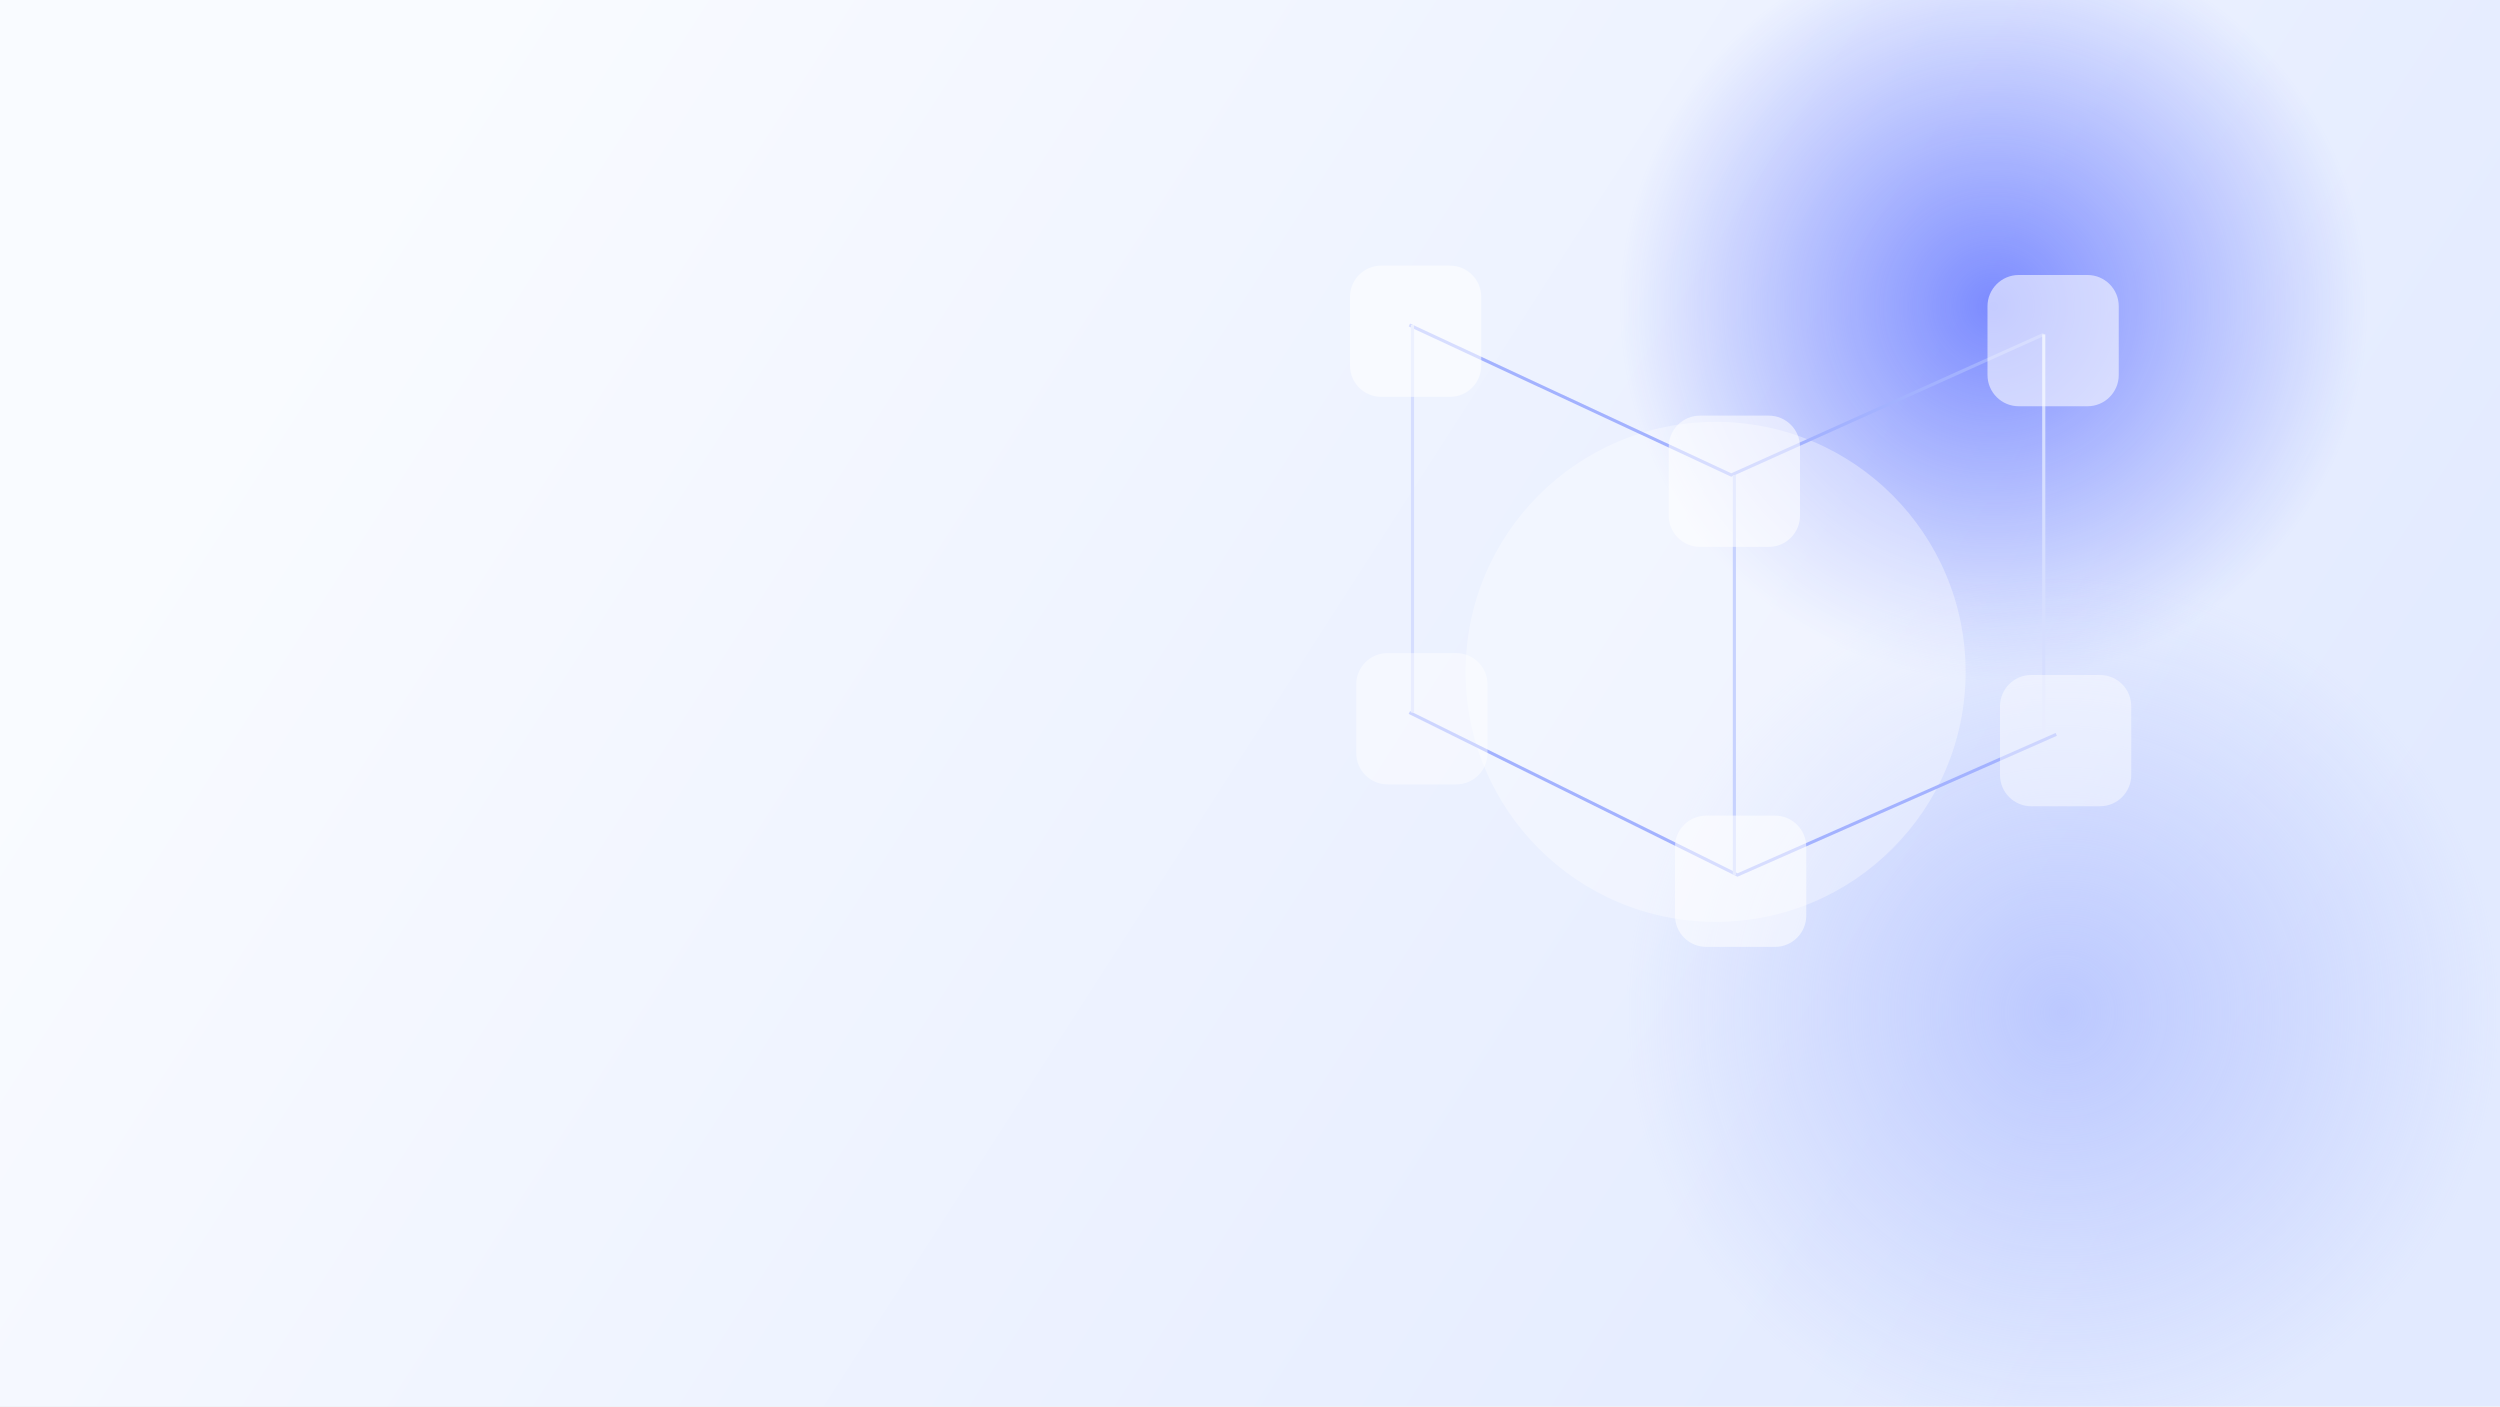
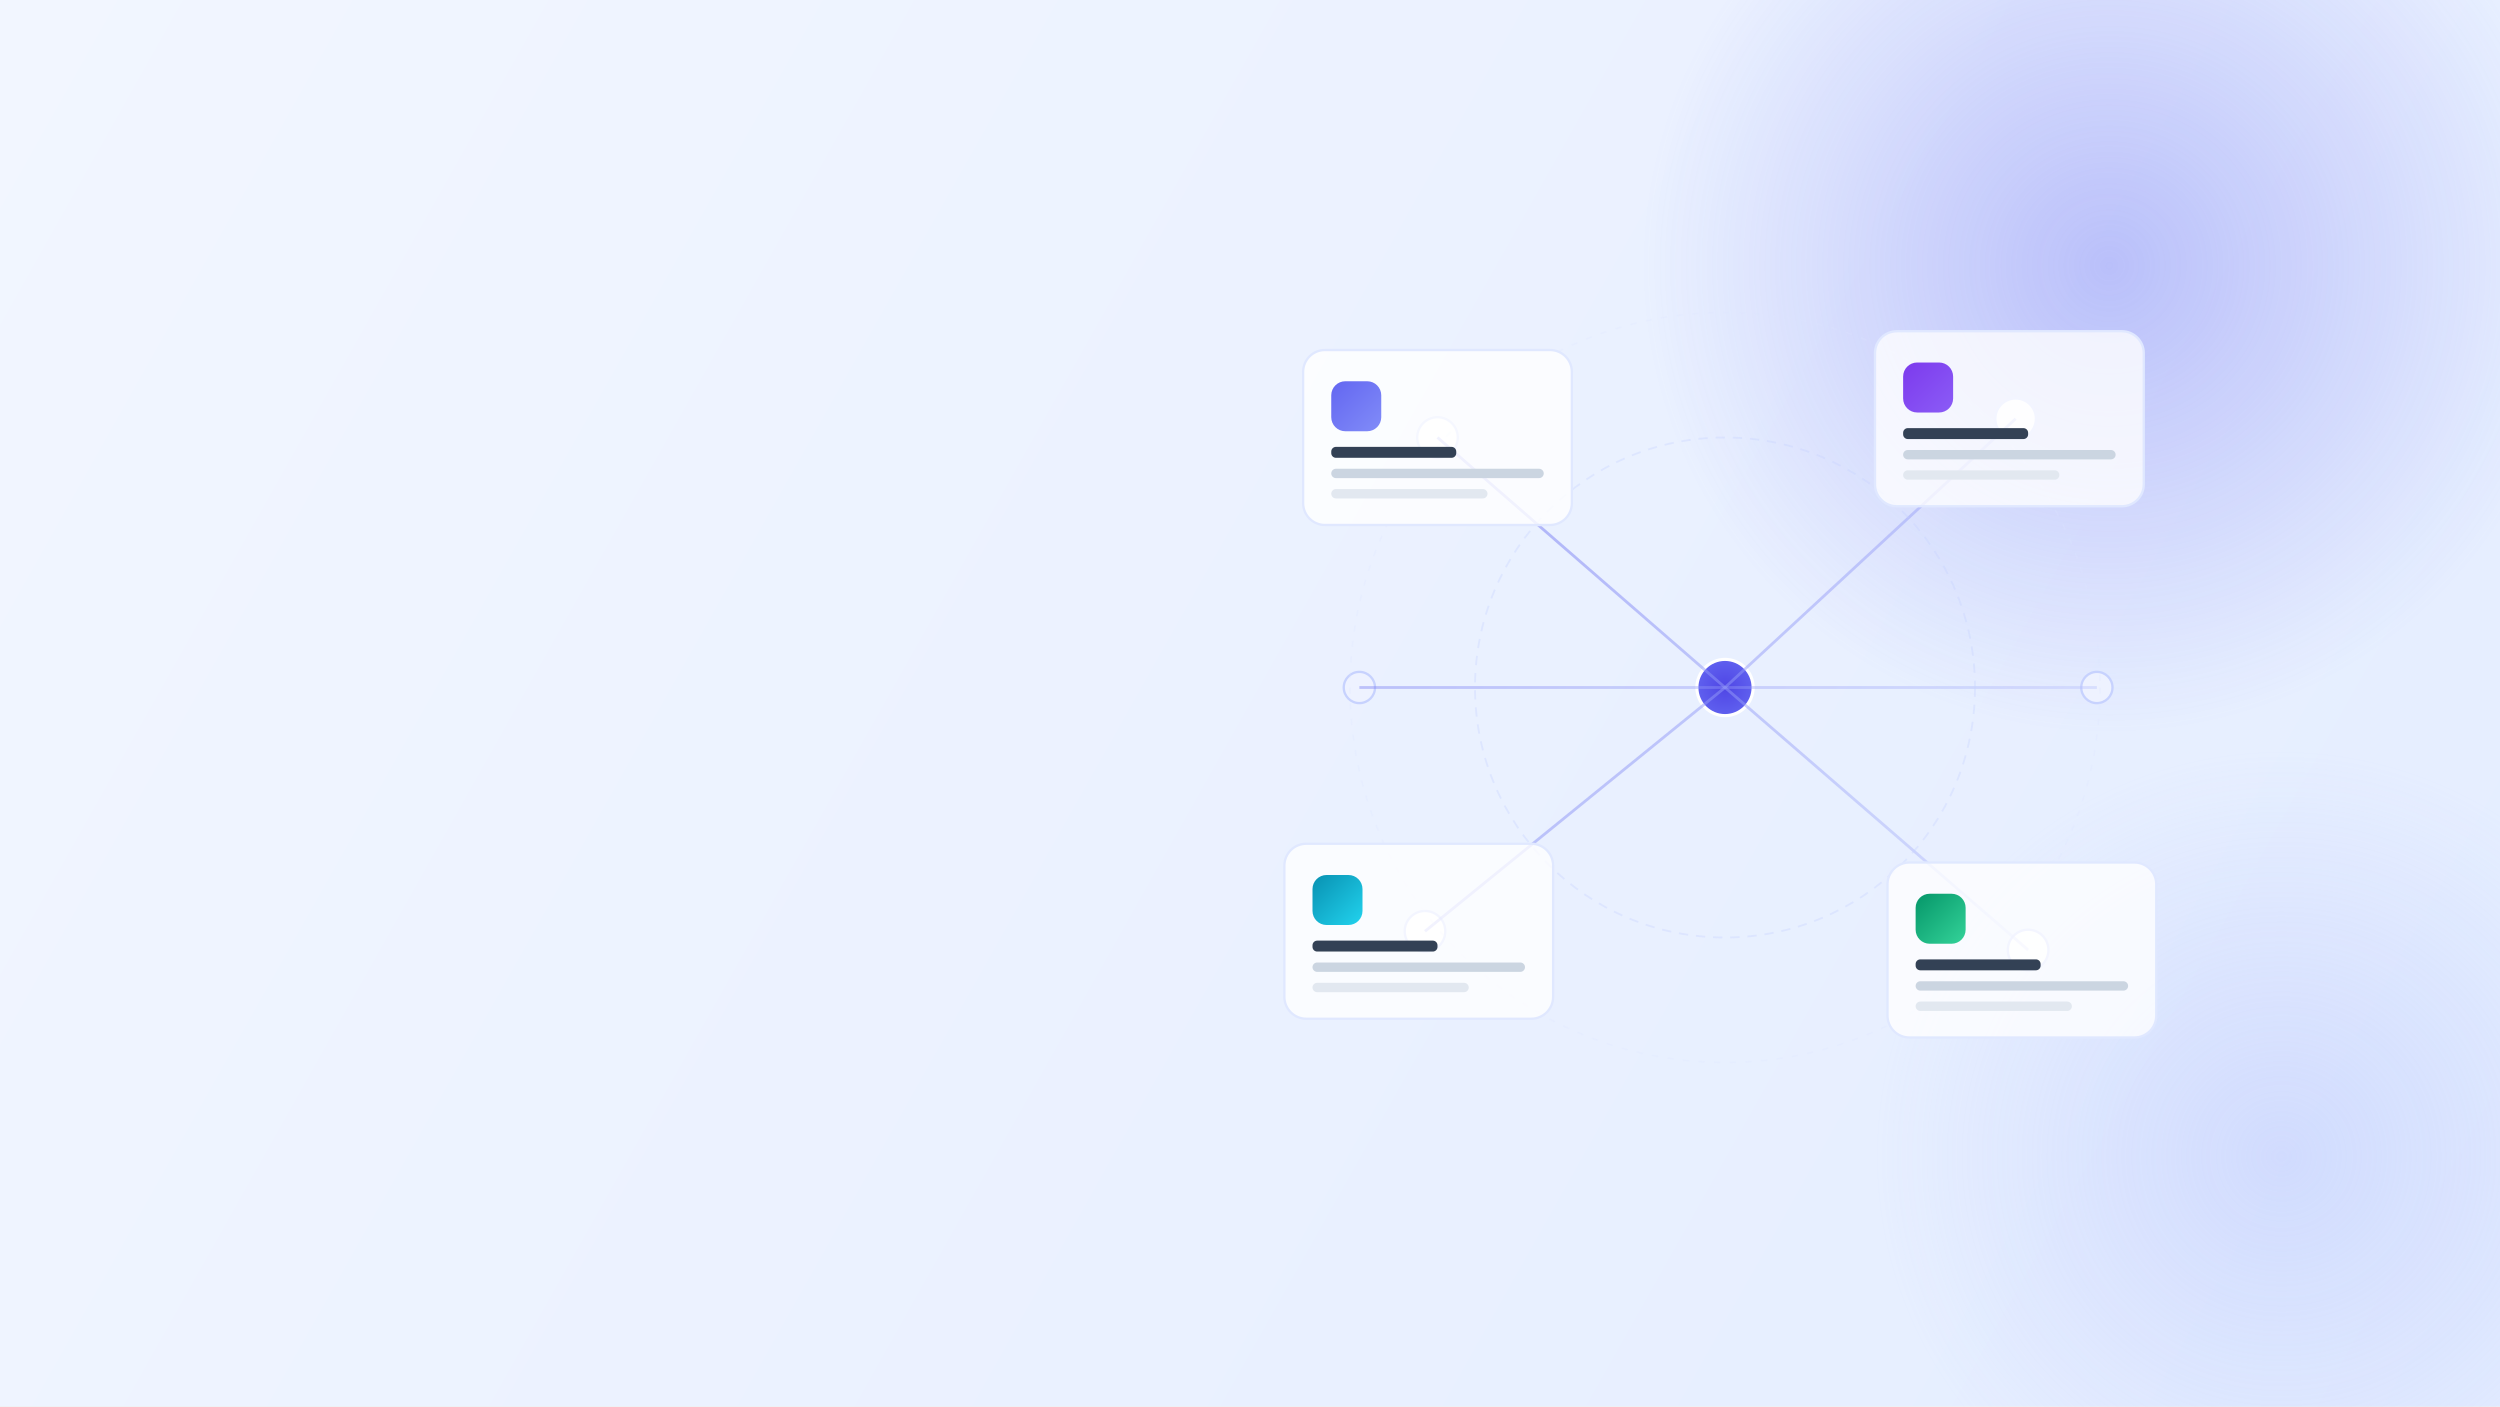
<svg xmlns="http://www.w3.org/2000/svg" width="1600" height="900" viewBox="0 0 1600 900" fill="none">
-   <rect width="1600" height="900" fill="#EEF4FF" />
-   <rect width="1600" height="900" fill="url(#bg)" />
-   <circle cx="1276" cy="196" r="240" fill="url(#orb1)" />
-   <circle cx="1320" cy="648" r="280" fill="url(#orb2)" />
-   <circle cx="1098" cy="430" r="160" fill="#FFFFFF" fill-opacity="0.34" />
-   <path d="M902 208L1108 304L1308 214" stroke="#A3B2FF" stroke-width="2" />
-   <path d="M902 456L1112 560L1316 470" stroke="#A3B2FF" stroke-width="2" />
-   <path d="M1110 304V560" stroke="#C7D2FE" stroke-width="2" />
-   <path d="M904 208V456" stroke="#D6DEFF" stroke-width="2" />
-   <path d="M1308 214V470" stroke="#D6DEFF" stroke-width="2" />
-   <rect x="864" y="170" width="84" height="84" rx="20" fill="#FFFFFF" fill-opacity="0.56" />
-   <rect x="1068" y="266" width="84" height="84" rx="20" fill="#FFFFFF" fill-opacity="0.56" />
-   <rect x="1272" y="176" width="84" height="84" rx="20" fill="#FFFFFF" fill-opacity="0.56" />
-   <rect x="868" y="418" width="84" height="84" rx="20" fill="#FFFFFF" fill-opacity="0.46" />
-   <rect x="1072" y="522" width="84" height="84" rx="20" fill="#FFFFFF" fill-opacity="0.56" />
-   <rect x="1280" y="432" width="84" height="84" rx="20" fill="#FFFFFF" fill-opacity="0.46" />
+   <rect width="1600" height="900" fill="url(#bgGrad)" />
+   <circle cx="1350" cy="170" r="300" fill="url(#orb1)" />
+   <circle cx="1460" cy="740" r="260" fill="url(#orb2)" />
+   <circle cx="1104" cy="440" r="18" fill="url(#centerNode)" stroke="white" stroke-width="2" />
+   <circle cx="920" cy="280" r="13" fill="white" fill-opacity="0.9" stroke="#C7D2FE" stroke-width="1.5" />
+   <circle cx="1290" cy="268" r="13" fill="white" fill-opacity="0.9" stroke="#C7D2FE" stroke-width="1.5" />
+   <circle cx="912" cy="596" r="13" fill="white" fill-opacity="0.9" stroke="#C7D2FE" stroke-width="1.5" />
+   <circle cx="1298" cy="608" r="13" fill="white" fill-opacity="0.9" stroke="#C7D2FE" stroke-width="1.5" />
+   <circle cx="870" cy="440" r="10" fill="#EEF2FF" stroke="#C7D2FE" stroke-width="1.5" />
+   <circle cx="1342" cy="440" r="10" fill="#EEF2FF" stroke="#C7D2FE" stroke-width="1.5" />
+   <path d="M1104 440 L920 280" stroke="url(#lineGrad)" stroke-width="1.8" stroke-opacity="0.5" />
+   <path d="M1104 440 L1290 268" stroke="url(#lineGrad)" stroke-width="1.8" stroke-opacity="0.5" />
+   <path d="M1104 440 L912 596" stroke="url(#lineGrad)" stroke-width="1.8" stroke-opacity="0.5" />
+   <path d="M1104 440 L1298 608" stroke="url(#lineGrad)" stroke-width="1.8" stroke-opacity="0.5" />
+   <path d="M1104 440 L870 440" stroke="url(#lineGrad)" stroke-width="1.8" stroke-opacity="0.4" />
+   <path d="M1104 440 L1342 440" stroke="url(#lineGrad)" stroke-width="1.8" stroke-opacity="0.4" />
+   <circle cx="1104" cy="440" r="160" stroke="#C7D2FE" stroke-width="1.2" stroke-opacity="0.35" fill="none" stroke-dasharray="6 5" />
+   <circle cx="1104" cy="440" r="240" stroke="#DDE6FF" stroke-width="1" stroke-opacity="0.25" fill="none" stroke-dasharray="4 6" />
+   <rect x="834" y="224" width="172" height="112" rx="14" fill="white" fill-opacity="0.82" stroke="#E0E8FF" stroke-width="1.5" />
+   <rect x="852" y="244" width="32" height="32" rx="9" fill="url(#nodeIc1)" />
+   <rect x="852" y="286" width="80" height="7" rx="3" fill="#334155" />
+   <rect x="852" y="300" width="136" height="6" rx="3" fill="#CBD5E1" />
+   <rect x="852" y="313" width="100" height="6" rx="3" fill="#E2E8F0" />
+   <rect x="1200" y="212" width="172" height="112" rx="14" fill="white" fill-opacity="0.78" stroke="#E0E8FF" stroke-width="1.5" />
+   <rect x="1218" y="232" width="32" height="32" rx="9" fill="url(#nodeIc2)" />
+   <rect x="1218" y="274" width="80" height="7" rx="3" fill="#334155" />
+   <rect x="1218" y="288" width="136" height="6" rx="3" fill="#CBD5E1" />
+   <rect x="1218" y="301" width="100" height="6" rx="3" fill="#E2E8F0" />
+   <rect x="822" y="540" width="172" height="112" rx="14" fill="white" fill-opacity="0.78" stroke="#E0E8FF" stroke-width="1.5" />
+   <rect x="840" y="560" width="32" height="32" rx="9" fill="url(#nodeIc3)" />
+   <rect x="840" y="602" width="80" height="7" rx="3" fill="#334155" />
+   <rect x="840" y="616" width="136" height="6" rx="3" fill="#CBD5E1" />
+   <rect x="840" y="629" width="100" height="6" rx="3" fill="#E2E8F0" />
+   <rect x="1208" y="552" width="172" height="112" rx="14" fill="white" fill-opacity="0.78" stroke="#E0E8FF" stroke-width="1.5" />
+   <rect x="1226" y="572" width="32" height="32" rx="9" fill="url(#nodeIc4)" />
+   <rect x="1226" y="614" width="80" height="7" rx="3" fill="#334155" />
+   <rect x="1226" y="628" width="136" height="6" rx="3" fill="#CBD5E1" />
+   <rect x="1226" y="641" width="100" height="6" rx="3" fill="#E2E8F0" />
  <defs>
-     <linearGradient id="bg" x1="250" y1="100" x2="1370" y2="820" gradientUnits="userSpaceOnUse">
-       <stop stop-color="#F9FBFF" />
-       <stop offset="1" stop-color="#E2EAFF" />
+     <linearGradient id="bgGrad" x1="0" y1="0" x2="1600" y2="900" gradientUnits="userSpaceOnUse">
+       <stop stop-color="#F2F6FF" />
+       <stop offset="1" stop-color="#E4EDFF" />
    </linearGradient>
-     <radialGradient id="orb1" cx="0" cy="0" r="1" gradientUnits="userSpaceOnUse" gradientTransform="translate(1276 196) rotate(90) scale(240)">
-       <stop stop-color="#6072FF" stop-opacity="0.8" />
-       <stop offset="1" stop-color="#6072FF" stop-opacity="0" />
+     <radialGradient id="orb1" cx="0" cy="0" r="1" gradientUnits="userSpaceOnUse" gradientTransform="translate(1350 170) rotate(90) scale(300)">
+       <stop stop-color="#6366F1" stop-opacity="0.35" />
+       <stop offset="1" stop-color="#6366F1" stop-opacity="0" />
    </radialGradient>
-     <radialGradient id="orb2" cx="0" cy="0" r="1" gradientUnits="userSpaceOnUse" gradientTransform="translate(1320 648) rotate(90) scale(280)">
-       <stop stop-color="#B3C1FF" stop-opacity="0.82" />
-       <stop offset="1" stop-color="#B3C1FF" stop-opacity="0" />
+     <radialGradient id="orb2" cx="0" cy="0" r="1" gradientUnits="userSpaceOnUse" gradientTransform="translate(1460 740) rotate(90) scale(260)">
+       <stop stop-color="#A5B4FC" stop-opacity="0.32" />
+       <stop offset="1" stop-color="#A5B4FC" stop-opacity="0" />
    </radialGradient>
+     <radialGradient id="centerNode" cx="0" cy="0" r="1" gradientUnits="userSpaceOnUse" gradientTransform="translate(1104 440) rotate(45) scale(22)">
+       <stop stop-color="#4F46E5" />
+       <stop offset="1" stop-color="#6366F1" />
+     </radialGradient>
+     <linearGradient id="lineGrad" x1="870" y1="280" x2="1342" y2="608" gradientUnits="userSpaceOnUse">
+       <stop stop-color="#6366F1" />
+       <stop offset="1" stop-color="#C7D2FE" />
+     </linearGradient>
+     <linearGradient id="nodeIc1" x1="852" y1="244" x2="884" y2="276" gradientUnits="userSpaceOnUse">
+       <stop stop-color="#6366F1" />
+       <stop offset="1" stop-color="#818CF8" />
+     </linearGradient>
+     <linearGradient id="nodeIc2" x1="1218" y1="232" x2="1250" y2="264" gradientUnits="userSpaceOnUse">
+       <stop stop-color="#7C3AED" />
+       <stop offset="1" stop-color="#8B5CF6" />
+     </linearGradient>
+     <linearGradient id="nodeIc3" x1="840" y1="560" x2="872" y2="592" gradientUnits="userSpaceOnUse">
+       <stop stop-color="#0891B2" />
+       <stop offset="1" stop-color="#22D3EE" />
+     </linearGradient>
+     <linearGradient id="nodeIc4" x1="1226" y1="572" x2="1258" y2="604" gradientUnits="userSpaceOnUse">
+       <stop stop-color="#059669" />
+       <stop offset="1" stop-color="#34D399" />
+     </linearGradient>
  </defs>
</svg>
